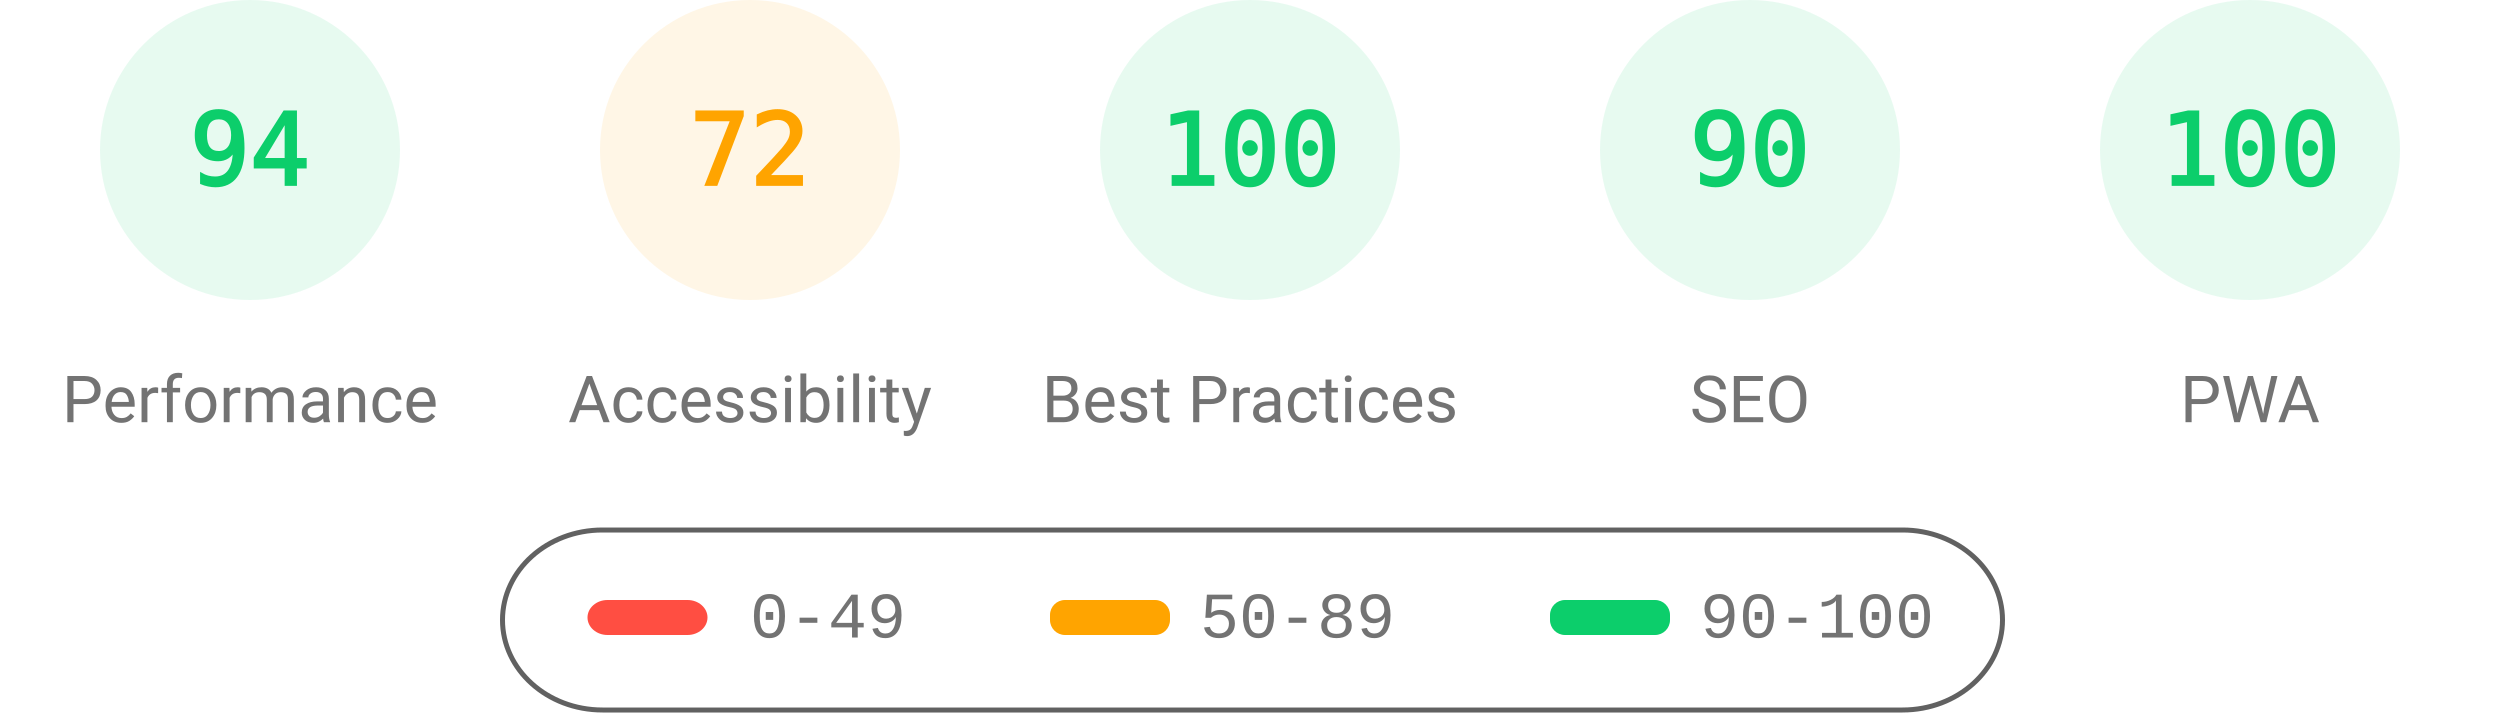
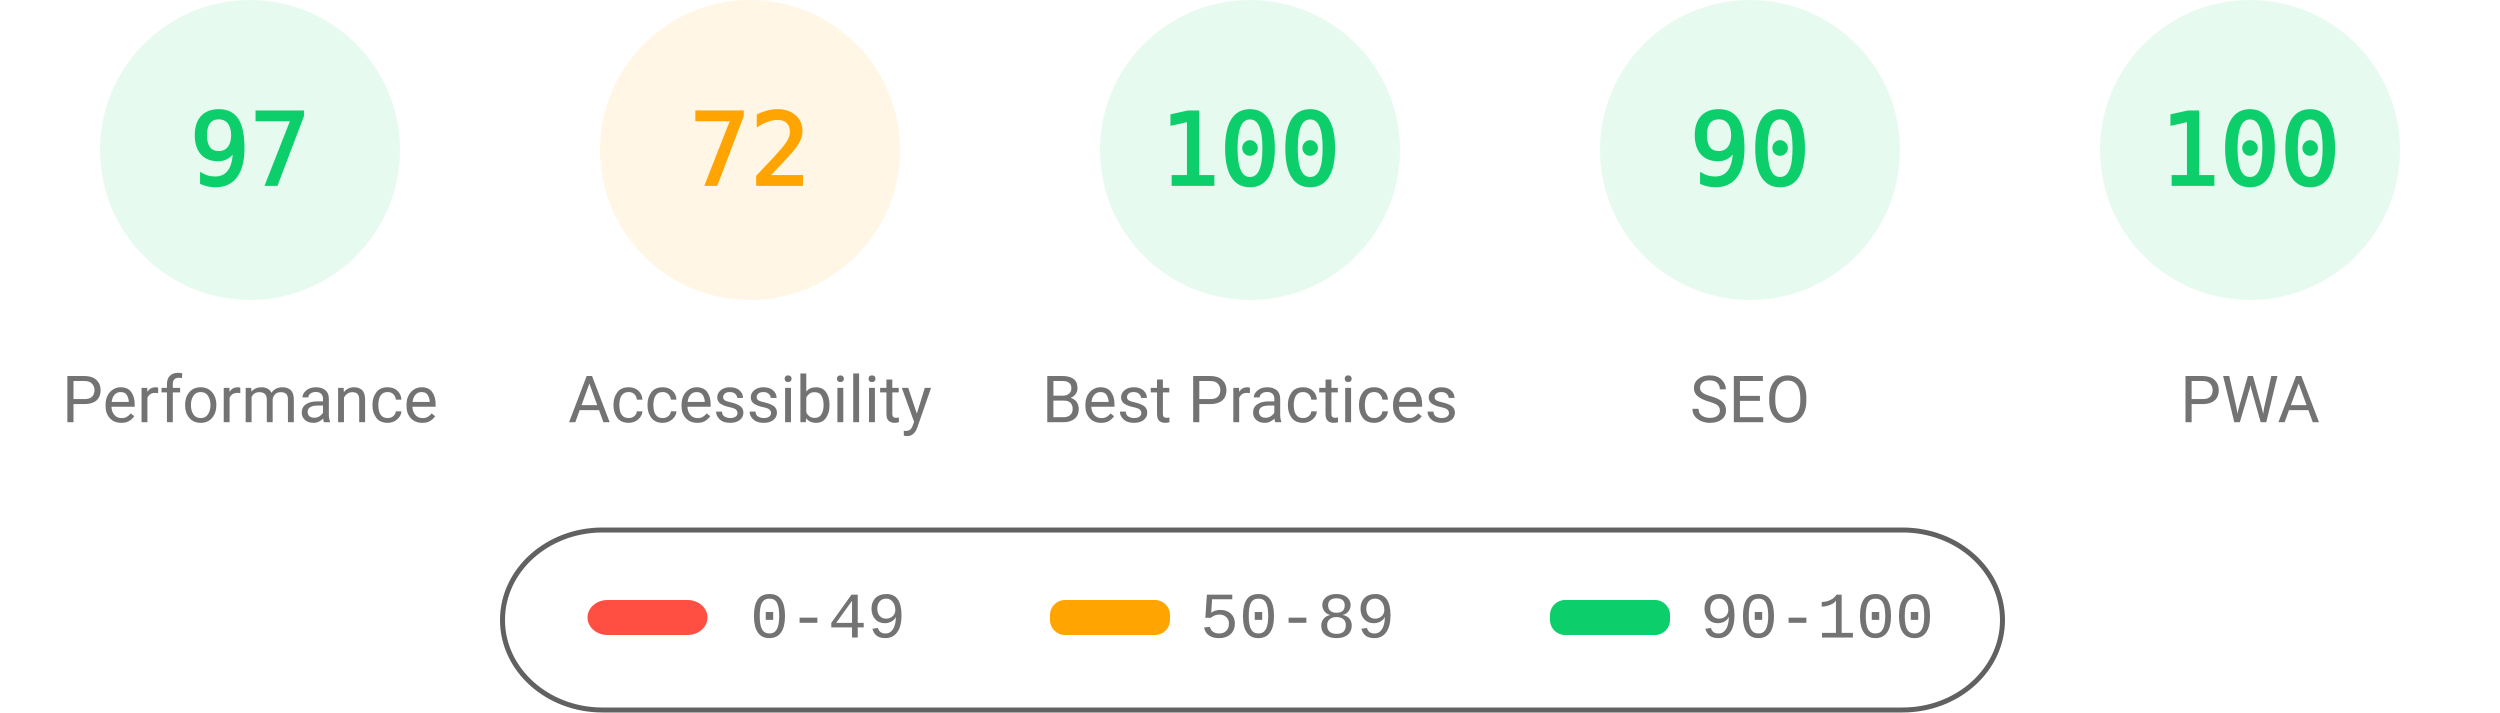
<svg xmlns="http://www.w3.org/2000/svg" fill="none" width="1000" height="285">
  <style>.gauge-base{opacity:.1}.gauge-arc{fill:none;animation-delay:250ms;stroke-linecap:round;transform:rotate(-90deg);transform-origin:100px 60px;animation:load-gauge 1s ease forwards}.guage-text{font-size:40px;font-family:monospace;text-align:center}.guage-red{color:#ff4e42;fill:#ff4e42;stroke:#ff4e42}.guage-orange{color:#ffa400;fill:#ffa400;stroke:#ffa400}.guage-green{color:#0cce6b;fill:#0cce6b;stroke:#0cce6b}.guage-undefined{color:#5c5c5c;fill:#5c5c5c;stroke:#5c5c5c}.guage-title{color:#737373;fill:#737373;stroke:none;font-size:26px;line-height:26px;font-family:Roboto,Halvetica,Arial,sans-serif}@keyframes load-gauge{from{stroke-dasharray:0 352.858}}</style>
  <svg class="guage-div guage-perf guage-green" viewBox="0 0 200 200" width="200" height="200">
    <circle class="gauge-base" r="56" cx="100" cy="60" stroke-width="8" />
-     <circle class="gauge-arc guage-arc-1" r="56" cx="100" cy="60" stroke-width="8" style="stroke-dasharray:330.747,351.858" />
-     <text class="guage-text" x="100" y="60" alignment-baseline="central" dominant-baseline="central" text-anchor="middle">94</text>
+     <circle class="gauge-arc guage-arc-1" r="56" cx="100" cy="60" stroke-width="8" style="stroke-dasharray:341.302,351.858" />
+     <text class="guage-text" x="100" y="60" alignment-baseline="central" dominant-baseline="central" text-anchor="middle">97</text>
    <text class="guage-title" x="100" y="160" alignment-baseline="central" dominant-baseline="central" text-anchor="middle">Performance</text>
  </svg>
  <svg class="guage-div guage-acc guage-orange" viewBox="0 0 200 200" width="200" height="200" x="200">
    <circle class="gauge-base" r="56" cx="100" cy="60" stroke-width="8" />
    <circle class="gauge-arc guage-arc-2" r="56" cx="100" cy="60" stroke-width="8" style="stroke-dasharray:253.338,351.858" />
    <text class="guage-text" x="100" y="60" alignment-baseline="central" dominant-baseline="central" text-anchor="middle">72</text>
    <text class="guage-title" x="100" y="160" alignment-baseline="central" dominant-baseline="central" text-anchor="middle">Accessibility</text>
  </svg>
  <svg class="guage-div guage-best guage-green" viewBox="0 0 200 200" width="200" height="200" x="400">
    <circle class="gauge-base" r="56" cx="100" cy="60" stroke-width="8" />
    <circle class="gauge-arc guage-arc-3" r="56" cx="100" cy="60" stroke-width="8" style="stroke-dasharray:351.858,351.858" />
    <text class="guage-text" x="100" y="60" alignment-baseline="central" dominant-baseline="central" text-anchor="middle">100</text>
    <text class="guage-title" x="100" y="160" alignment-baseline="central" dominant-baseline="central" text-anchor="middle">Best Practices</text>
  </svg>
  <svg class="guage-div guage-seo guage-green" viewBox="0 0 200 200" width="200" height="200" x="600">
    <circle class="gauge-base" r="56" cx="100" cy="60" stroke-width="8" />
    <circle class="gauge-arc guage-arc-4" r="56" cx="100" cy="60" stroke-width="8" style="stroke-dasharray:316.672,351.858" />
    <text class="guage-text" x="100" y="60" alignment-baseline="central" dominant-baseline="central" text-anchor="middle">90</text>
    <text class="guage-title" x="100" y="160" alignment-baseline="central" dominant-baseline="central" text-anchor="middle">SEO</text>
  </svg>
  <svg class="guage-div guage-pwa guage-green" viewBox="0 0 200 200" width="200" height="200" x="800">
    <circle class="gauge-base" r="56" cx="100" cy="60" stroke-width="8" />
    <circle class="gauge-arc guage-arc-4" r="56" cx="100" cy="60" stroke-width="8" style="stroke-dasharray:351.858,351.858" />
    <text class="guage-text" x="100" y="60" alignment-baseline="central" dominant-baseline="central" text-anchor="middle">100</text>
    <text class="guage-title" x="100" y="160" alignment-baseline="central" dominant-baseline="central" text-anchor="middle">PWA</text>
  </svg>
  <svg width="604" height="76" x="200" y="210">
    <path fill="none" id="canvas_background" d="M-1-1h604v80H-1z" />
    <rect fill-opacity="0" stroke="#616161" stroke-width="2" rx="40" id="svg_2" height="72" width="600" y="2" x="1" fill="#000" />
    <rect stroke="#000" rx="8" id="svg_3" height="14" width="48" y="30" x="35" stroke-opacity="null" stroke-width="0" fill="#ff4e42" />
    <rect stroke="#000" rx="6" id="svg_4" height="14" width="48" y="30" x="220" stroke-opacity="null" stroke-width="0" fill="#ffa400" />
    <rect stroke="#000" rx="6" id="svg_5" height="14" width="48" y="30" x="420" stroke-opacity="null" stroke-width="0" fill="#0cce6b" />
    <text xml:space="preserve" text-anchor="start" font-family="'Courier New', Courier, monospace" font-size="26" id="svg_6" y="45" x="100" stroke-opacity="null" stroke-width="0" stroke="#000" fill="#737373">0-49</text>
    <text xml:space="preserve" text-anchor="start" font-family="'Courier New', Courier, monospace" font-size="26" id="svg_7" y="45" x="280" stroke-opacity="null" stroke-width="0" stroke="#000" fill="#737373">50-89</text>
    <text xml:space="preserve" text-anchor="start" font-family="'Courier New', Courier, monospace" font-size="26" id="svg_8" y="45" x="480" stroke-opacity="null" stroke-width="0" stroke="#000" fill="#737373">90-100</text>
  </svg>
</svg>
